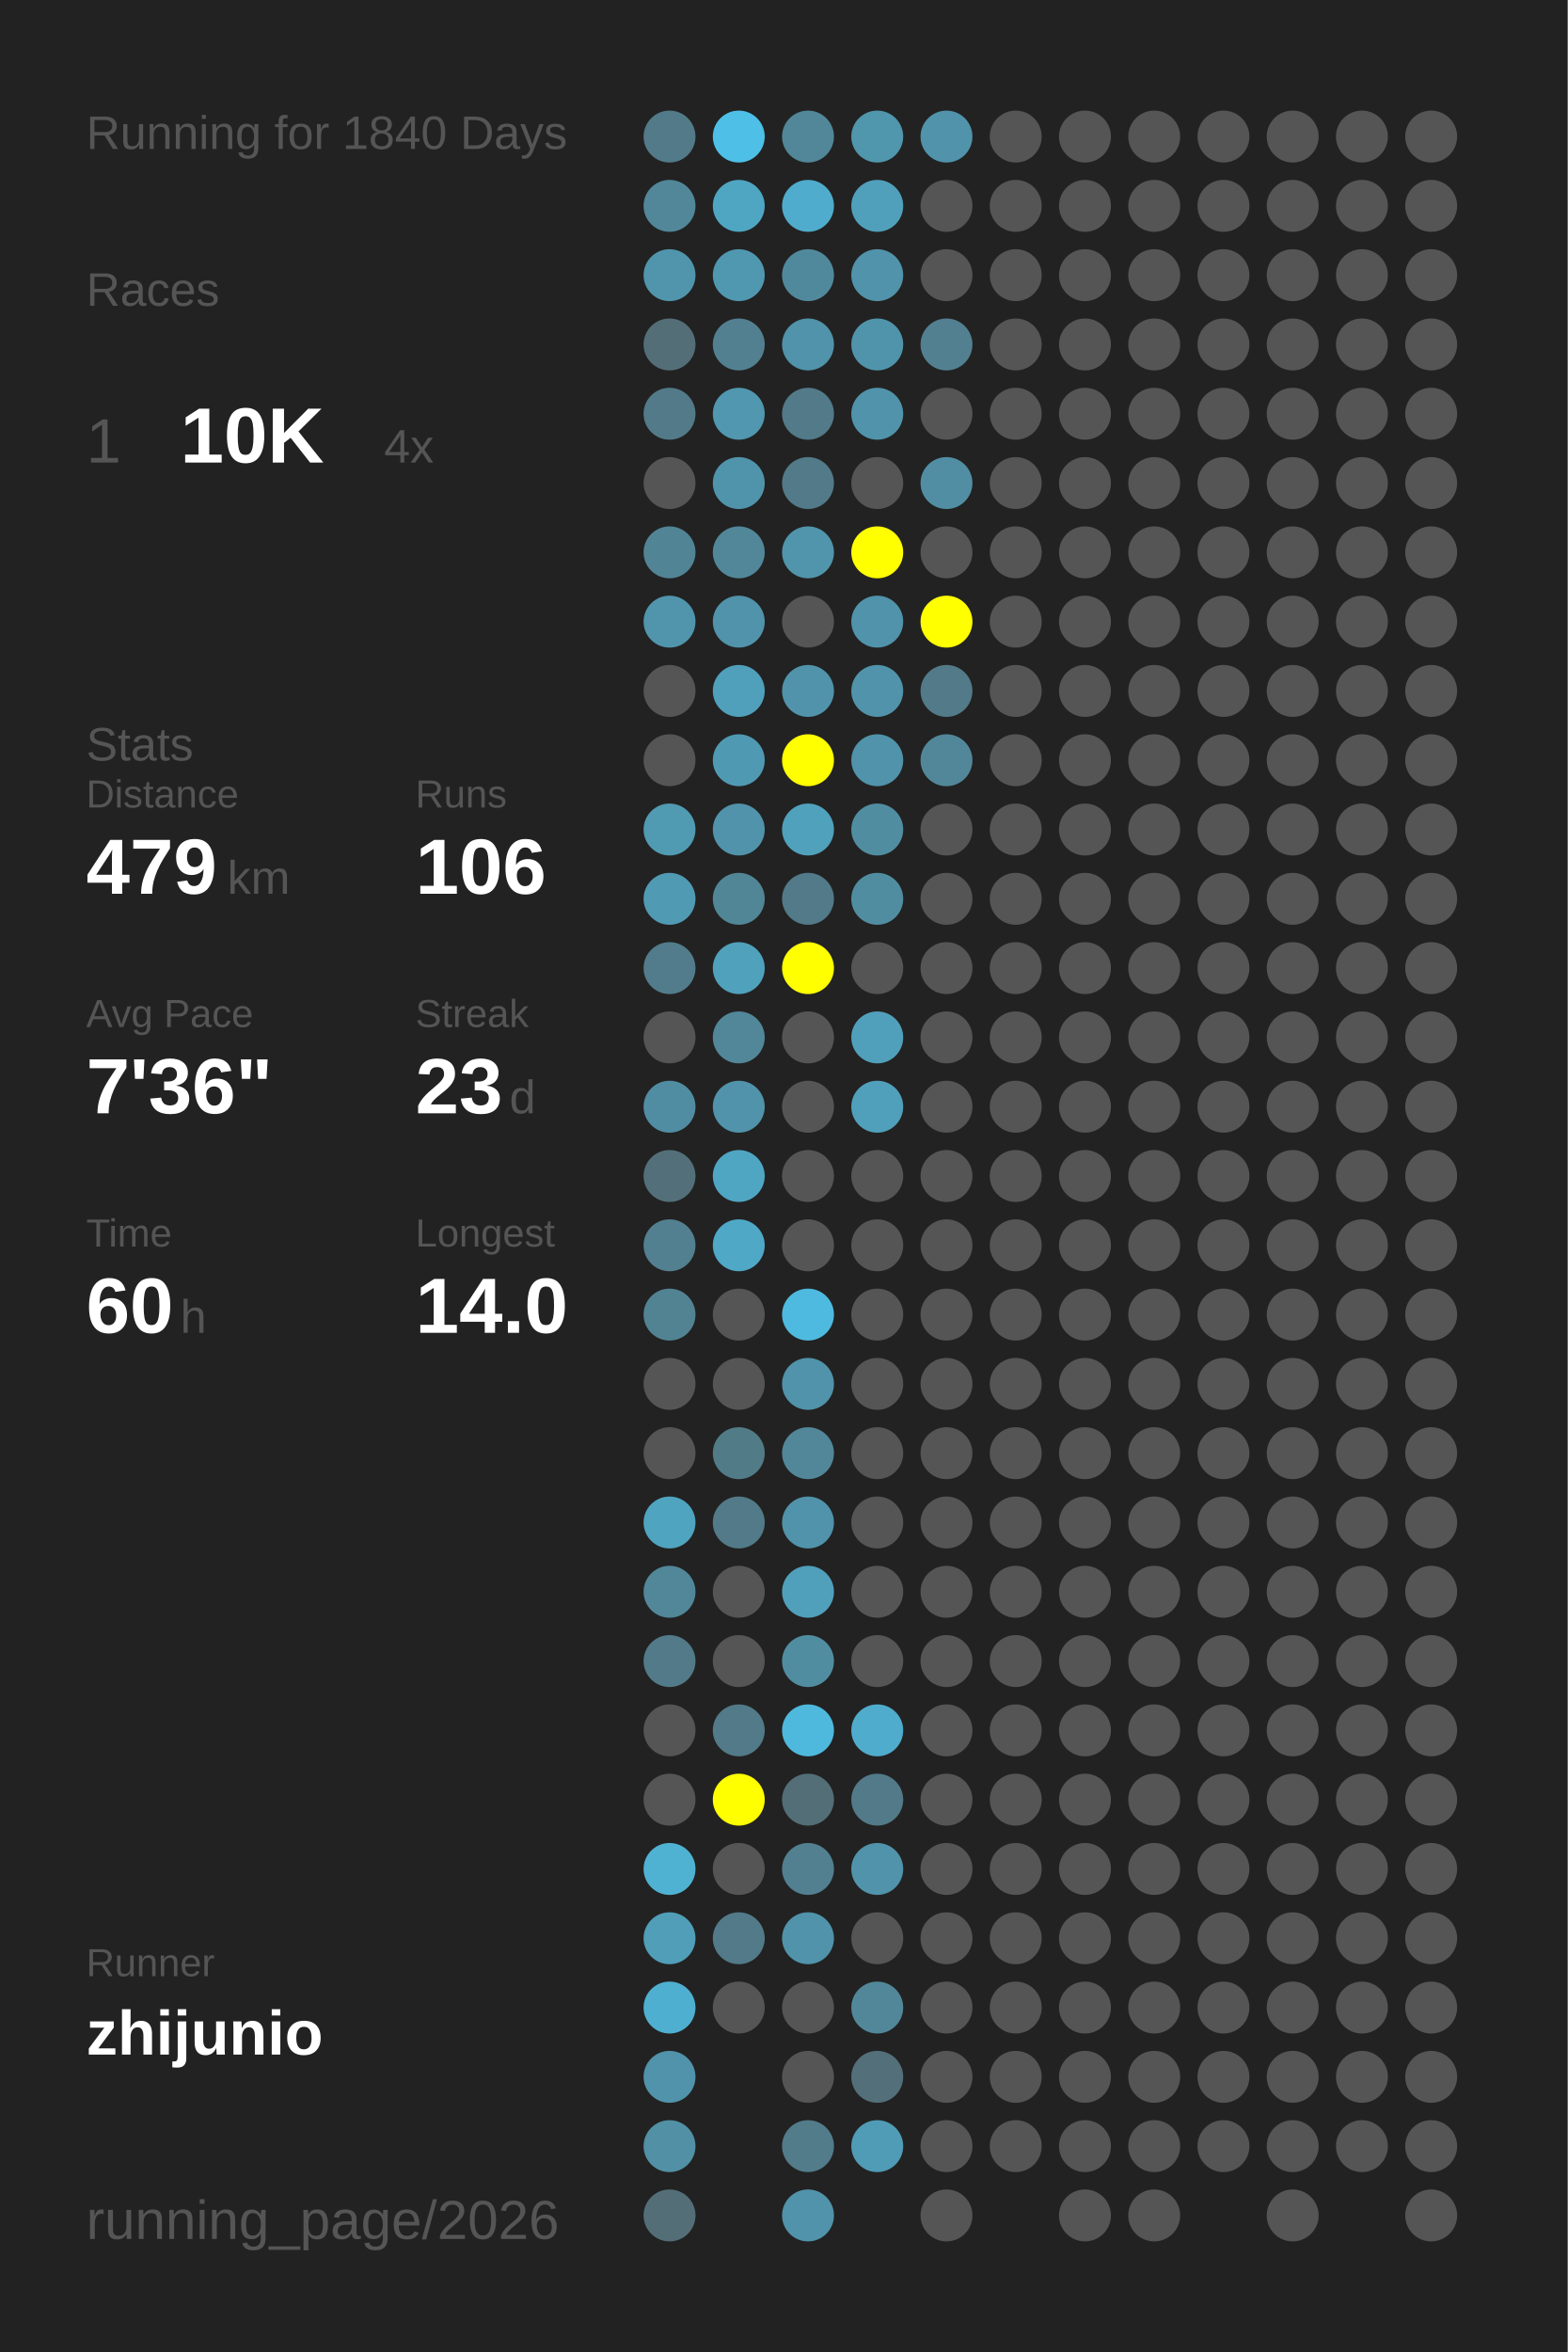
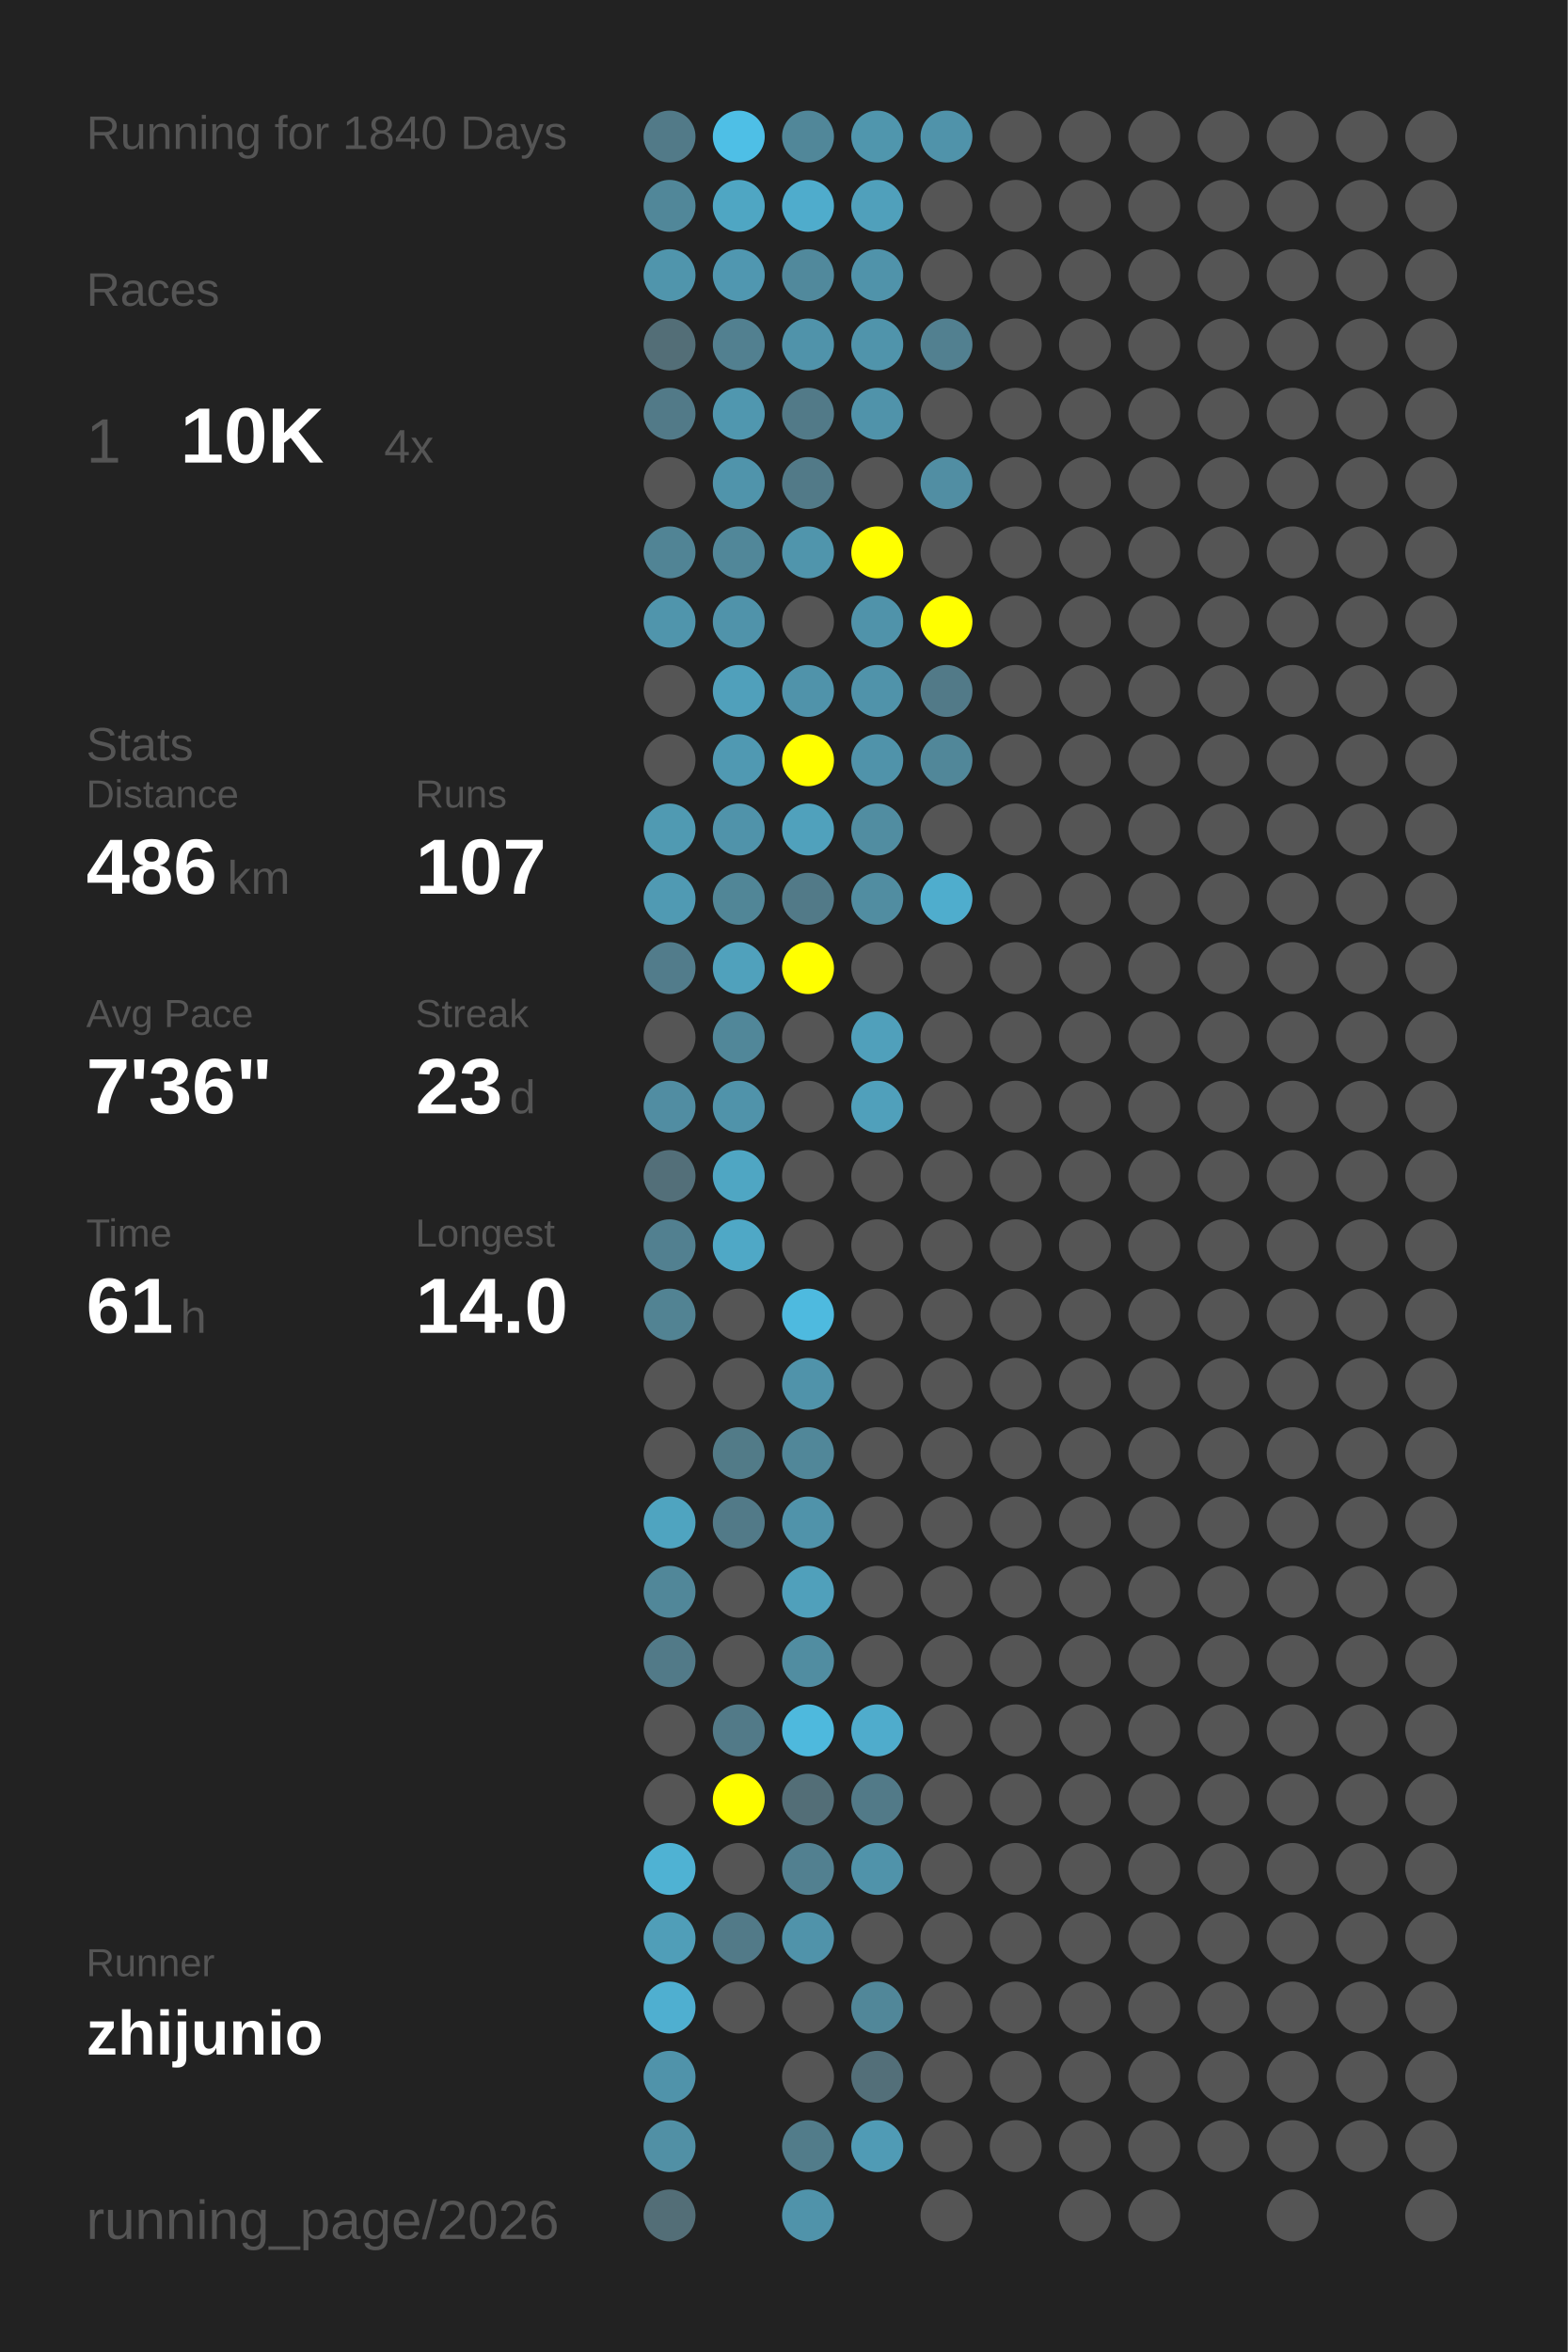
<svg xmlns="http://www.w3.org/2000/svg" baseProfile="full" height="300mm" version="1.1" viewBox="0,0,200,300" width="200mm">
  <defs />
  <rect fill="#222222" height="300" width="200" x="0" y="0" />
  <text fill="#555555" style="font-size:6px; font-family:Arial;" x="11" y="19">Running for 1840 Days</text>
  <text fill="#555555" style="font-size:6px; font-family:Arial;" x="11" y="39">Races</text>
  <text fill="#555555" style="font-size:8px; font-family:Arial;" x="11" y="59">1</text>
  <text fill="#FFFFFF" style="font-size:10px; font-family:Arial; font-weight:bold;" x="23" y="59">10K</text>
  <text fill="#555555" style="font-size:6px; font-family:Arial;" x="49" y="59">4x</text>
  <text fill="#555555" style="font-size:6px; font-family:Arial;" x="11" y="97">Stats</text>
  <text fill="#555555" style="font-size:5px; font-family:Arial;" x="11" y="103">Distance</text>
-   <text fill="#FFFFFF" style="font-size:10px; font-family:Arial; font-weight:bold;" x="11" y="114">479</text>
+   <text fill="#FFFFFF" style="font-size:10px; font-family:Arial; font-weight:bold;" x="11" y="114">486</text>
  <text fill="#555555" style="font-size:6px; font-family:Arial;" x="29" y="114">km</text>
  <text fill="#555555" style="font-size:5px; font-family:Arial;" x="53" y="103">Runs</text>
-   <text fill="#FFFFFF" style="font-size:10px; font-family:Arial; font-weight:bold;" x="53" y="114">106</text>
+   <text fill="#FFFFFF" style="font-size:10px; font-family:Arial; font-weight:bold;" x="53" y="114">107</text>
  <text fill="#555555" style="font-size:5px; font-family:Arial;" x="11" y="131">Avg Pace</text>
  <text fill="#FFFFFF" style="font-size:10px; font-family:Arial; font-weight:bold;" x="11" y="142">7'36"</text>
  <text fill="#555555" style="font-size:5px; font-family:Arial;" x="53" y="131">Streak</text>
  <text fill="#FFFFFF" style="font-size:10px; font-family:Arial; font-weight:bold;" x="53" y="142">23</text>
  <text fill="#555555" style="font-size:6px; font-family:Arial;" x="65" y="142">d</text>
  <text fill="#555555" style="font-size:5px; font-family:Arial;" x="11" y="159">Time</text>
-   <text fill="#FFFFFF" style="font-size:10px; font-family:Arial; font-weight:bold;" x="11" y="170">60</text>
+   <text fill="#FFFFFF" style="font-size:10px; font-family:Arial; font-weight:bold;" x="11" y="170">61</text>
  <text fill="#555555" style="font-size:6px; font-family:Arial;" x="23" y="170">h</text>
  <text fill="#555555" style="font-size:5px; font-family:Arial;" x="53" y="159">Longest</text>
  <text fill="#FFFFFF" style="font-size:10px; font-family:Arial; font-weight:bold;" x="53" y="170">14.0</text>
  <text fill="#555555" style="font-size:5px; font-family:Arial;" x="11" y="252.065">Runner</text>
  <text fill="#FFFFFF" style="font-size:8px; font-family:Arial; font-weight:bold;" x="11" y="262.065">zhijunio</text>
  <text fill="#555555" style="font-size:7px; font-family:Arial;" x="11" y="285.581">running_page/2026</text>
  <circle cx="85.417" cy="17.419" fill="#527a88" r="3.312" />
  <circle cx="85.417" cy="26.258" fill="#518799" r="3.312" />
  <circle cx="85.417" cy="35.097" fill="#5095ac" r="3.312" />
  <circle cx="85.417" cy="43.935" fill="#536e77" r="3.312" />
  <circle cx="85.417" cy="52.774" fill="#527a88" r="3.312" />
  <circle cx="85.417" cy="61.613" fill="#555555" r="3.312" />
  <circle cx="85.417" cy="70.452" fill="#518495" r="3.312" />
  <circle cx="85.417" cy="79.29" fill="#5095ac" r="3.312" />
  <circle cx="85.417" cy="88.129" fill="#555555" r="3.312" />
  <circle cx="85.417" cy="96.968" fill="#555555" r="3.312" />
  <circle cx="85.417" cy="105.806" fill="#509ab2" r="3.312" />
  <circle cx="85.417" cy="114.645" fill="#509ab3" r="3.312" />
  <circle cx="85.417" cy="123.484" fill="#527c8b" r="3.312" />
  <circle cx="85.417" cy="132.323" fill="#555555" r="3.312" />
  <circle cx="85.417" cy="141.161" fill="#518da2" r="3.312" />
  <circle cx="85.417" cy="150" fill="#536f79" r="3.312" />
  <circle cx="85.417" cy="158.839" fill="#528090" r="3.312" />
  <circle cx="85.417" cy="167.677" fill="#528393" r="3.312" />
  <circle cx="85.417" cy="176.516" fill="#555555" r="3.312" />
  <circle cx="85.417" cy="185.355" fill="#555555" r="3.312" />
  <circle cx="85.417" cy="194.194" fill="#4fa4c0" r="3.312" />
  <circle cx="85.417" cy="203.032" fill="#518799" r="3.312" />
  <circle cx="85.417" cy="211.871" fill="#527a88" r="3.312" />
  <circle cx="85.417" cy="220.71" fill="#555555" r="3.312" />
  <circle cx="85.417" cy="229.548" fill="#555555" r="3.312" />
  <circle cx="85.417" cy="238.387" fill="#4fb2d3" r="3.312" />
  <circle cx="85.417" cy="247.226" fill="#509eb8" r="3.312" />
  <circle cx="85.417" cy="256.065" fill="#4fafd0" r="3.312" />
  <circle cx="85.417" cy="264.903" fill="#5093aa" r="3.312" />
  <circle cx="85.417" cy="273.742" fill="#5190a5" r="3.312" />
  <circle cx="85.417" cy="282.581" fill="#536e77" r="3.312" />
  <circle cx="94.25" cy="17.419" fill="#4ebfe6" r="3.312" />
  <circle cx="94.25" cy="26.258" fill="#4fa6c3" r="3.312" />
  <circle cx="94.25" cy="35.097" fill="#5097b0" r="3.312" />
  <circle cx="94.25" cy="43.935" fill="#528090" r="3.312" />
  <circle cx="94.25" cy="52.774" fill="#5097af" r="3.312" />
  <circle cx="94.25" cy="61.613" fill="#5094ab" r="3.312" />
  <circle cx="94.25" cy="70.452" fill="#518799" r="3.312" />
  <circle cx="94.25" cy="79.29" fill="#5093aa" r="3.312" />
  <circle cx="94.25" cy="88.129" fill="#50a0bb" r="3.312" />
  <circle cx="94.25" cy="96.968" fill="#5099b2" r="3.312" />
  <circle cx="94.25" cy="105.806" fill="#5093aa" r="3.312" />
  <circle cx="94.25" cy="114.645" fill="#518697" r="3.312" />
  <circle cx="94.25" cy="123.484" fill="#50a1bc" r="3.312" />
  <circle cx="94.25" cy="132.323" fill="#518799" r="3.312" />
  <circle cx="94.25" cy="141.161" fill="#5093aa" r="3.312" />
  <circle cx="94.25" cy="150" fill="#4fa6c3" r="3.312" />
  <circle cx="94.25" cy="158.839" fill="#4fa8c6" r="3.312" />
  <circle cx="94.25" cy="167.677" fill="#555555" r="3.312" />
  <circle cx="94.25" cy="176.516" fill="#555555" r="3.312" />
  <circle cx="94.25" cy="185.355" fill="#527b88" r="3.312" />
  <circle cx="94.25" cy="194.194" fill="#527a88" r="3.312" />
  <circle cx="94.25" cy="203.032" fill="#555555" r="3.312" />
  <circle cx="94.25" cy="211.871" fill="#555555" r="3.312" />
  <circle cx="94.25" cy="220.71" fill="#527a88" r="3.312" />
  <circle cx="94.25" cy="229.548" fill="#FFFF00" r="3.312" />
  <circle cx="94.25" cy="238.387" fill="#555555" r="3.312" />
  <circle cx="94.25" cy="247.226" fill="#527a88" r="3.312" />
  <circle cx="94.25" cy="256.065" fill="#555555" r="3.312" />
  <circle cx="103.083" cy="17.419" fill="#518799" r="3.312" />
  <circle cx="103.083" cy="26.258" fill="#4faccc" r="3.312" />
  <circle cx="103.083" cy="35.097" fill="#51899c" r="3.312" />
  <circle cx="103.083" cy="43.935" fill="#5093aa" r="3.312" />
  <circle cx="103.083" cy="52.774" fill="#527a88" r="3.312" />
  <circle cx="103.083" cy="61.613" fill="#527a88" r="3.312" />
  <circle cx="103.083" cy="70.452" fill="#5095ac" r="3.312" />
  <circle cx="103.083" cy="79.29" fill="#555555" r="3.312" />
  <circle cx="103.083" cy="88.129" fill="#5093aa" r="3.312" />
  <circle cx="103.083" cy="96.968" fill="#FFFF00" r="3.312" />
  <circle cx="103.083" cy="105.806" fill="#50a1bc" r="3.312" />
  <circle cx="103.083" cy="114.645" fill="#527a88" r="3.312" />
  <circle cx="103.083" cy="123.484" fill="#FFFF00" r="3.312" />
  <circle cx="103.083" cy="132.323" fill="#555555" r="3.312" />
  <circle cx="103.083" cy="141.161" fill="#555555" r="3.312" />
  <circle cx="103.083" cy="150" fill="#555555" r="3.312" />
  <circle cx="103.083" cy="158.839" fill="#555555" r="3.312" />
  <circle cx="103.083" cy="167.677" fill="#4ebadf" r="3.312" />
  <circle cx="103.083" cy="176.516" fill="#5093aa" r="3.312" />
  <circle cx="103.083" cy="185.355" fill="#518799" r="3.312" />
  <circle cx="103.083" cy="194.194" fill="#5093aa" r="3.312" />
  <circle cx="103.083" cy="203.032" fill="#50a0bb" r="3.312" />
  <circle cx="103.083" cy="211.871" fill="#518da1" r="3.312" />
  <circle cx="103.083" cy="220.71" fill="#4eb9dd" r="3.312" />
  <circle cx="103.083" cy="229.548" fill="#536e77" r="3.312" />
  <circle cx="103.083" cy="238.387" fill="#528090" r="3.312" />
  <circle cx="103.083" cy="247.226" fill="#5093aa" r="3.312" />
  <circle cx="103.083" cy="256.065" fill="#555555" r="3.312" />
  <circle cx="103.083" cy="264.903" fill="#555555" r="3.312" />
  <circle cx="103.083" cy="273.742" fill="#527c8a" r="3.312" />
  <circle cx="103.083" cy="282.581" fill="#5093aa" r="3.312" />
  <circle cx="111.917" cy="17.419" fill="#5096ad" r="3.312" />
  <circle cx="111.917" cy="26.258" fill="#50a0bb" r="3.312" />
  <circle cx="111.917" cy="35.097" fill="#5093aa" r="3.312" />
  <circle cx="111.917" cy="43.935" fill="#5094ab" r="3.312" />
  <circle cx="111.917" cy="52.774" fill="#5093aa" r="3.312" />
  <circle cx="111.917" cy="61.613" fill="#555555" r="3.312" />
  <circle cx="111.917" cy="70.452" fill="#FFFF00" r="3.312" />
  <circle cx="111.917" cy="79.29" fill="#5093aa" r="3.312" />
  <circle cx="111.917" cy="88.129" fill="#5093aa" r="3.312" />
  <circle cx="111.917" cy="96.968" fill="#5093aa" r="3.312" />
  <circle cx="111.917" cy="105.806" fill="#518da1" r="3.312" />
  <circle cx="111.917" cy="114.645" fill="#518da1" r="3.312" />
  <circle cx="111.917" cy="123.484" fill="#555555" r="3.312" />
  <circle cx="111.917" cy="132.323" fill="#50a0bb" r="3.312" />
  <circle cx="111.917" cy="141.161" fill="#50a0bb" r="3.312" />
  <circle cx="111.917" cy="150" fill="#555555" r="3.312" />
  <circle cx="111.917" cy="158.839" fill="#555555" r="3.312" />
  <circle cx="111.917" cy="167.677" fill="#555555" r="3.312" />
  <circle cx="111.917" cy="176.516" fill="#555555" r="3.312" />
  <circle cx="111.917" cy="185.355" fill="#555555" r="3.312" />
  <circle cx="111.917" cy="194.194" fill="#555555" r="3.312" />
  <circle cx="111.917" cy="203.032" fill="#555555" r="3.312" />
  <circle cx="111.917" cy="211.871" fill="#555555" r="3.312" />
  <circle cx="111.917" cy="220.71" fill="#4faccc" r="3.312" />
  <circle cx="111.917" cy="229.548" fill="#527a88" r="3.312" />
  <circle cx="111.917" cy="238.387" fill="#5093aa" r="3.312" />
  <circle cx="111.917" cy="247.226" fill="#555555" r="3.312" />
  <circle cx="111.917" cy="256.065" fill="#518799" r="3.312" />
  <circle cx="111.917" cy="264.903" fill="#536f79" r="3.312" />
  <circle cx="111.917" cy="273.742" fill="#509bb5" r="3.312" />
  <circle cx="120.75" cy="17.419" fill="#5093aa" r="3.312" />
  <circle cx="120.75" cy="26.258" fill="#555555" r="3.312" />
  <circle cx="120.75" cy="35.097" fill="#555555" r="3.312" />
  <circle cx="120.75" cy="43.935" fill="#528090" r="3.312" />
  <circle cx="120.75" cy="52.774" fill="#555555" r="3.312" />
  <circle cx="120.75" cy="61.613" fill="#518ea3" r="3.312" />
  <circle cx="120.75" cy="70.452" fill="#555555" r="3.312" />
  <circle cx="120.75" cy="79.29" fill="#FFFF00" r="3.312" />
  <circle cx="120.75" cy="88.129" fill="#527a88" r="3.312" />
  <circle cx="120.75" cy="96.968" fill="#518799" r="3.312" />
  <circle cx="120.75" cy="105.806" fill="#555555" r="3.312" />
-   <circle cx="120.75" cy="114.645" fill="#555555" r="3.312" />
+   <circle cx="120.75" cy="114.645" fill="#4fadcd" r="3.312" />
  <circle cx="120.75" cy="123.484" fill="#555555" r="3.312" />
  <circle cx="120.75" cy="132.323" fill="#555555" r="3.312" />
  <circle cx="120.75" cy="141.161" fill="#555555" r="3.312" />
  <circle cx="120.75" cy="150" fill="#555555" r="3.312" />
  <circle cx="120.75" cy="158.839" fill="#555555" r="3.312" />
  <circle cx="120.75" cy="167.677" fill="#555555" r="3.312" />
  <circle cx="120.75" cy="176.516" fill="#555555" r="3.312" />
  <circle cx="120.75" cy="185.355" fill="#555555" r="3.312" />
  <circle cx="120.75" cy="194.194" fill="#555555" r="3.312" />
  <circle cx="120.75" cy="203.032" fill="#555555" r="3.312" />
  <circle cx="120.75" cy="211.871" fill="#555555" r="3.312" />
  <circle cx="120.75" cy="220.71" fill="#555555" r="3.312" />
  <circle cx="120.75" cy="229.548" fill="#555555" r="3.312" />
  <circle cx="120.75" cy="238.387" fill="#555555" r="3.312" />
  <circle cx="120.75" cy="247.226" fill="#555555" r="3.312" />
  <circle cx="120.75" cy="256.065" fill="#555555" r="3.312" />
  <circle cx="120.75" cy="264.903" fill="#555555" r="3.312" />
  <circle cx="120.75" cy="273.742" fill="#555555" r="3.312" />
  <circle cx="120.75" cy="282.581" fill="#555555" r="3.312" />
  <circle cx="129.583" cy="17.419" fill="#555555" r="3.312" />
  <circle cx="129.583" cy="26.258" fill="#555555" r="3.312" />
  <circle cx="129.583" cy="35.097" fill="#555555" r="3.312" />
  <circle cx="129.583" cy="43.935" fill="#555555" r="3.312" />
  <circle cx="129.583" cy="52.774" fill="#555555" r="3.312" />
  <circle cx="129.583" cy="61.613" fill="#555555" r="3.312" />
  <circle cx="129.583" cy="70.452" fill="#555555" r="3.312" />
  <circle cx="129.583" cy="79.29" fill="#555555" r="3.312" />
  <circle cx="129.583" cy="88.129" fill="#555555" r="3.312" />
  <circle cx="129.583" cy="96.968" fill="#555555" r="3.312" />
  <circle cx="129.583" cy="105.806" fill="#555555" r="3.312" />
  <circle cx="129.583" cy="114.645" fill="#555555" r="3.312" />
  <circle cx="129.583" cy="123.484" fill="#555555" r="3.312" />
  <circle cx="129.583" cy="132.323" fill="#555555" r="3.312" />
  <circle cx="129.583" cy="141.161" fill="#555555" r="3.312" />
  <circle cx="129.583" cy="150" fill="#555555" r="3.312" />
  <circle cx="129.583" cy="158.839" fill="#555555" r="3.312" />
  <circle cx="129.583" cy="167.677" fill="#555555" r="3.312" />
  <circle cx="129.583" cy="176.516" fill="#555555" r="3.312" />
  <circle cx="129.583" cy="185.355" fill="#555555" r="3.312" />
  <circle cx="129.583" cy="194.194" fill="#555555" r="3.312" />
  <circle cx="129.583" cy="203.032" fill="#555555" r="3.312" />
  <circle cx="129.583" cy="211.871" fill="#555555" r="3.312" />
  <circle cx="129.583" cy="220.71" fill="#555555" r="3.312" />
  <circle cx="129.583" cy="229.548" fill="#555555" r="3.312" />
  <circle cx="129.583" cy="238.387" fill="#555555" r="3.312" />
  <circle cx="129.583" cy="247.226" fill="#555555" r="3.312" />
  <circle cx="129.583" cy="256.065" fill="#555555" r="3.312" />
  <circle cx="129.583" cy="264.903" fill="#555555" r="3.312" />
  <circle cx="129.583" cy="273.742" fill="#555555" r="3.312" />
  <circle cx="138.417" cy="17.419" fill="#555555" r="3.312" />
  <circle cx="138.417" cy="26.258" fill="#555555" r="3.312" />
  <circle cx="138.417" cy="35.097" fill="#555555" r="3.312" />
  <circle cx="138.417" cy="43.935" fill="#555555" r="3.312" />
  <circle cx="138.417" cy="52.774" fill="#555555" r="3.312" />
  <circle cx="138.417" cy="61.613" fill="#555555" r="3.312" />
  <circle cx="138.417" cy="70.452" fill="#555555" r="3.312" />
  <circle cx="138.417" cy="79.29" fill="#555555" r="3.312" />
  <circle cx="138.417" cy="88.129" fill="#555555" r="3.312" />
  <circle cx="138.417" cy="96.968" fill="#555555" r="3.312" />
  <circle cx="138.417" cy="105.806" fill="#555555" r="3.312" />
  <circle cx="138.417" cy="114.645" fill="#555555" r="3.312" />
  <circle cx="138.417" cy="123.484" fill="#555555" r="3.312" />
  <circle cx="138.417" cy="132.323" fill="#555555" r="3.312" />
  <circle cx="138.417" cy="141.161" fill="#555555" r="3.312" />
  <circle cx="138.417" cy="150" fill="#555555" r="3.312" />
  <circle cx="138.417" cy="158.839" fill="#555555" r="3.312" />
  <circle cx="138.417" cy="167.677" fill="#555555" r="3.312" />
  <circle cx="138.417" cy="176.516" fill="#555555" r="3.312" />
  <circle cx="138.417" cy="185.355" fill="#555555" r="3.312" />
  <circle cx="138.417" cy="194.194" fill="#555555" r="3.312" />
  <circle cx="138.417" cy="203.032" fill="#555555" r="3.312" />
  <circle cx="138.417" cy="211.871" fill="#555555" r="3.312" />
  <circle cx="138.417" cy="220.71" fill="#555555" r="3.312" />
  <circle cx="138.417" cy="229.548" fill="#555555" r="3.312" />
  <circle cx="138.417" cy="238.387" fill="#555555" r="3.312" />
  <circle cx="138.417" cy="247.226" fill="#555555" r="3.312" />
  <circle cx="138.417" cy="256.065" fill="#555555" r="3.312" />
  <circle cx="138.417" cy="264.903" fill="#555555" r="3.312" />
  <circle cx="138.417" cy="273.742" fill="#555555" r="3.312" />
  <circle cx="138.417" cy="282.581" fill="#555555" r="3.312" />
  <circle cx="147.25" cy="17.419" fill="#555555" r="3.312" />
  <circle cx="147.25" cy="26.258" fill="#555555" r="3.312" />
  <circle cx="147.25" cy="35.097" fill="#555555" r="3.312" />
  <circle cx="147.25" cy="43.935" fill="#555555" r="3.312" />
  <circle cx="147.25" cy="52.774" fill="#555555" r="3.312" />
  <circle cx="147.25" cy="61.613" fill="#555555" r="3.312" />
  <circle cx="147.25" cy="70.452" fill="#555555" r="3.312" />
  <circle cx="147.25" cy="79.29" fill="#555555" r="3.312" />
  <circle cx="147.25" cy="88.129" fill="#555555" r="3.312" />
  <circle cx="147.25" cy="96.968" fill="#555555" r="3.312" />
  <circle cx="147.25" cy="105.806" fill="#555555" r="3.312" />
  <circle cx="147.25" cy="114.645" fill="#555555" r="3.312" />
  <circle cx="147.25" cy="123.484" fill="#555555" r="3.312" />
  <circle cx="147.25" cy="132.323" fill="#555555" r="3.312" />
  <circle cx="147.25" cy="141.161" fill="#555555" r="3.312" />
  <circle cx="147.25" cy="150" fill="#555555" r="3.312" />
  <circle cx="147.25" cy="158.839" fill="#555555" r="3.312" />
  <circle cx="147.25" cy="167.677" fill="#555555" r="3.312" />
  <circle cx="147.25" cy="176.516" fill="#555555" r="3.312" />
  <circle cx="147.25" cy="185.355" fill="#555555" r="3.312" />
  <circle cx="147.25" cy="194.194" fill="#555555" r="3.312" />
  <circle cx="147.25" cy="203.032" fill="#555555" r="3.312" />
  <circle cx="147.25" cy="211.871" fill="#555555" r="3.312" />
  <circle cx="147.25" cy="220.71" fill="#555555" r="3.312" />
  <circle cx="147.25" cy="229.548" fill="#555555" r="3.312" />
  <circle cx="147.25" cy="238.387" fill="#555555" r="3.312" />
  <circle cx="147.25" cy="247.226" fill="#555555" r="3.312" />
  <circle cx="147.25" cy="256.065" fill="#555555" r="3.312" />
  <circle cx="147.25" cy="264.903" fill="#555555" r="3.312" />
  <circle cx="147.25" cy="273.742" fill="#555555" r="3.312" />
  <circle cx="147.25" cy="282.581" fill="#555555" r="3.312" />
  <circle cx="156.083" cy="17.419" fill="#555555" r="3.312" />
  <circle cx="156.083" cy="26.258" fill="#555555" r="3.312" />
  <circle cx="156.083" cy="35.097" fill="#555555" r="3.312" />
  <circle cx="156.083" cy="43.935" fill="#555555" r="3.312" />
  <circle cx="156.083" cy="52.774" fill="#555555" r="3.312" />
  <circle cx="156.083" cy="61.613" fill="#555555" r="3.312" />
  <circle cx="156.083" cy="70.452" fill="#555555" r="3.312" />
  <circle cx="156.083" cy="79.29" fill="#555555" r="3.312" />
  <circle cx="156.083" cy="88.129" fill="#555555" r="3.312" />
  <circle cx="156.083" cy="96.968" fill="#555555" r="3.312" />
  <circle cx="156.083" cy="105.806" fill="#555555" r="3.312" />
  <circle cx="156.083" cy="114.645" fill="#555555" r="3.312" />
  <circle cx="156.083" cy="123.484" fill="#555555" r="3.312" />
  <circle cx="156.083" cy="132.323" fill="#555555" r="3.312" />
  <circle cx="156.083" cy="141.161" fill="#555555" r="3.312" />
  <circle cx="156.083" cy="150" fill="#555555" r="3.312" />
  <circle cx="156.083" cy="158.839" fill="#555555" r="3.312" />
  <circle cx="156.083" cy="167.677" fill="#555555" r="3.312" />
  <circle cx="156.083" cy="176.516" fill="#555555" r="3.312" />
  <circle cx="156.083" cy="185.355" fill="#555555" r="3.312" />
  <circle cx="156.083" cy="194.194" fill="#555555" r="3.312" />
  <circle cx="156.083" cy="203.032" fill="#555555" r="3.312" />
  <circle cx="156.083" cy="211.871" fill="#555555" r="3.312" />
  <circle cx="156.083" cy="220.71" fill="#555555" r="3.312" />
  <circle cx="156.083" cy="229.548" fill="#555555" r="3.312" />
  <circle cx="156.083" cy="238.387" fill="#555555" r="3.312" />
  <circle cx="156.083" cy="247.226" fill="#555555" r="3.312" />
  <circle cx="156.083" cy="256.065" fill="#555555" r="3.312" />
  <circle cx="156.083" cy="264.903" fill="#555555" r="3.312" />
  <circle cx="156.083" cy="273.742" fill="#555555" r="3.312" />
  <circle cx="164.917" cy="17.419" fill="#555555" r="3.312" />
  <circle cx="164.917" cy="26.258" fill="#555555" r="3.312" />
  <circle cx="164.917" cy="35.097" fill="#555555" r="3.312" />
  <circle cx="164.917" cy="43.935" fill="#555555" r="3.312" />
  <circle cx="164.917" cy="52.774" fill="#555555" r="3.312" />
  <circle cx="164.917" cy="61.613" fill="#555555" r="3.312" />
  <circle cx="164.917" cy="70.452" fill="#555555" r="3.312" />
  <circle cx="164.917" cy="79.29" fill="#555555" r="3.312" />
  <circle cx="164.917" cy="88.129" fill="#555555" r="3.312" />
  <circle cx="164.917" cy="96.968" fill="#555555" r="3.312" />
  <circle cx="164.917" cy="105.806" fill="#555555" r="3.312" />
  <circle cx="164.917" cy="114.645" fill="#555555" r="3.312" />
  <circle cx="164.917" cy="123.484" fill="#555555" r="3.312" />
  <circle cx="164.917" cy="132.323" fill="#555555" r="3.312" />
  <circle cx="164.917" cy="141.161" fill="#555555" r="3.312" />
  <circle cx="164.917" cy="150" fill="#555555" r="3.312" />
  <circle cx="164.917" cy="158.839" fill="#555555" r="3.312" />
  <circle cx="164.917" cy="167.677" fill="#555555" r="3.312" />
  <circle cx="164.917" cy="176.516" fill="#555555" r="3.312" />
  <circle cx="164.917" cy="185.355" fill="#555555" r="3.312" />
  <circle cx="164.917" cy="194.194" fill="#555555" r="3.312" />
  <circle cx="164.917" cy="203.032" fill="#555555" r="3.312" />
  <circle cx="164.917" cy="211.871" fill="#555555" r="3.312" />
  <circle cx="164.917" cy="220.71" fill="#555555" r="3.312" />
  <circle cx="164.917" cy="229.548" fill="#555555" r="3.312" />
  <circle cx="164.917" cy="238.387" fill="#555555" r="3.312" />
  <circle cx="164.917" cy="247.226" fill="#555555" r="3.312" />
  <circle cx="164.917" cy="256.065" fill="#555555" r="3.312" />
  <circle cx="164.917" cy="264.903" fill="#555555" r="3.312" />
  <circle cx="164.917" cy="273.742" fill="#555555" r="3.312" />
  <circle cx="164.917" cy="282.581" fill="#555555" r="3.312" />
  <circle cx="173.75" cy="17.419" fill="#555555" r="3.312" />
  <circle cx="173.75" cy="26.258" fill="#555555" r="3.312" />
  <circle cx="173.75" cy="35.097" fill="#555555" r="3.312" />
  <circle cx="173.75" cy="43.935" fill="#555555" r="3.312" />
  <circle cx="173.75" cy="52.774" fill="#555555" r="3.312" />
  <circle cx="173.75" cy="61.613" fill="#555555" r="3.312" />
  <circle cx="173.75" cy="70.452" fill="#555555" r="3.312" />
  <circle cx="173.75" cy="79.29" fill="#555555" r="3.312" />
  <circle cx="173.75" cy="88.129" fill="#555555" r="3.312" />
  <circle cx="173.75" cy="96.968" fill="#555555" r="3.312" />
  <circle cx="173.75" cy="105.806" fill="#555555" r="3.312" />
  <circle cx="173.75" cy="114.645" fill="#555555" r="3.312" />
  <circle cx="173.75" cy="123.484" fill="#555555" r="3.312" />
  <circle cx="173.75" cy="132.323" fill="#555555" r="3.312" />
  <circle cx="173.75" cy="141.161" fill="#555555" r="3.312" />
  <circle cx="173.75" cy="150" fill="#555555" r="3.312" />
  <circle cx="173.75" cy="158.839" fill="#555555" r="3.312" />
  <circle cx="173.75" cy="167.677" fill="#555555" r="3.312" />
  <circle cx="173.75" cy="176.516" fill="#555555" r="3.312" />
  <circle cx="173.75" cy="185.355" fill="#555555" r="3.312" />
  <circle cx="173.75" cy="194.194" fill="#555555" r="3.312" />
  <circle cx="173.75" cy="203.032" fill="#555555" r="3.312" />
  <circle cx="173.75" cy="211.871" fill="#555555" r="3.312" />
  <circle cx="173.75" cy="220.71" fill="#555555" r="3.312" />
  <circle cx="173.75" cy="229.548" fill="#555555" r="3.312" />
  <circle cx="173.75" cy="238.387" fill="#555555" r="3.312" />
  <circle cx="173.75" cy="247.226" fill="#555555" r="3.312" />
  <circle cx="173.75" cy="256.065" fill="#555555" r="3.312" />
  <circle cx="173.75" cy="264.903" fill="#555555" r="3.312" />
  <circle cx="173.75" cy="273.742" fill="#555555" r="3.312" />
  <circle cx="182.583" cy="17.419" fill="#555555" r="3.312" />
  <circle cx="182.583" cy="26.258" fill="#555555" r="3.312" />
  <circle cx="182.583" cy="35.097" fill="#555555" r="3.312" />
  <circle cx="182.583" cy="43.935" fill="#555555" r="3.312" />
  <circle cx="182.583" cy="52.774" fill="#555555" r="3.312" />
  <circle cx="182.583" cy="61.613" fill="#555555" r="3.312" />
  <circle cx="182.583" cy="70.452" fill="#555555" r="3.312" />
  <circle cx="182.583" cy="79.29" fill="#555555" r="3.312" />
  <circle cx="182.583" cy="88.129" fill="#555555" r="3.312" />
  <circle cx="182.583" cy="96.968" fill="#555555" r="3.312" />
  <circle cx="182.583" cy="105.806" fill="#555555" r="3.312" />
  <circle cx="182.583" cy="114.645" fill="#555555" r="3.312" />
  <circle cx="182.583" cy="123.484" fill="#555555" r="3.312" />
  <circle cx="182.583" cy="132.323" fill="#555555" r="3.312" />
  <circle cx="182.583" cy="141.161" fill="#555555" r="3.312" />
  <circle cx="182.583" cy="150" fill="#555555" r="3.312" />
  <circle cx="182.583" cy="158.839" fill="#555555" r="3.312" />
  <circle cx="182.583" cy="167.677" fill="#555555" r="3.312" />
  <circle cx="182.583" cy="176.516" fill="#555555" r="3.312" />
  <circle cx="182.583" cy="185.355" fill="#555555" r="3.312" />
  <circle cx="182.583" cy="194.194" fill="#555555" r="3.312" />
  <circle cx="182.583" cy="203.032" fill="#555555" r="3.312" />
  <circle cx="182.583" cy="211.871" fill="#555555" r="3.312" />
  <circle cx="182.583" cy="220.71" fill="#555555" r="3.312" />
  <circle cx="182.583" cy="229.548" fill="#555555" r="3.312" />
  <circle cx="182.583" cy="238.387" fill="#555555" r="3.312" />
  <circle cx="182.583" cy="247.226" fill="#555555" r="3.312" />
  <circle cx="182.583" cy="256.065" fill="#555555" r="3.312" />
  <circle cx="182.583" cy="264.903" fill="#555555" r="3.312" />
  <circle cx="182.583" cy="273.742" fill="#555555" r="3.312" />
  <circle cx="182.583" cy="282.581" fill="#555555" r="3.312" />
</svg>
